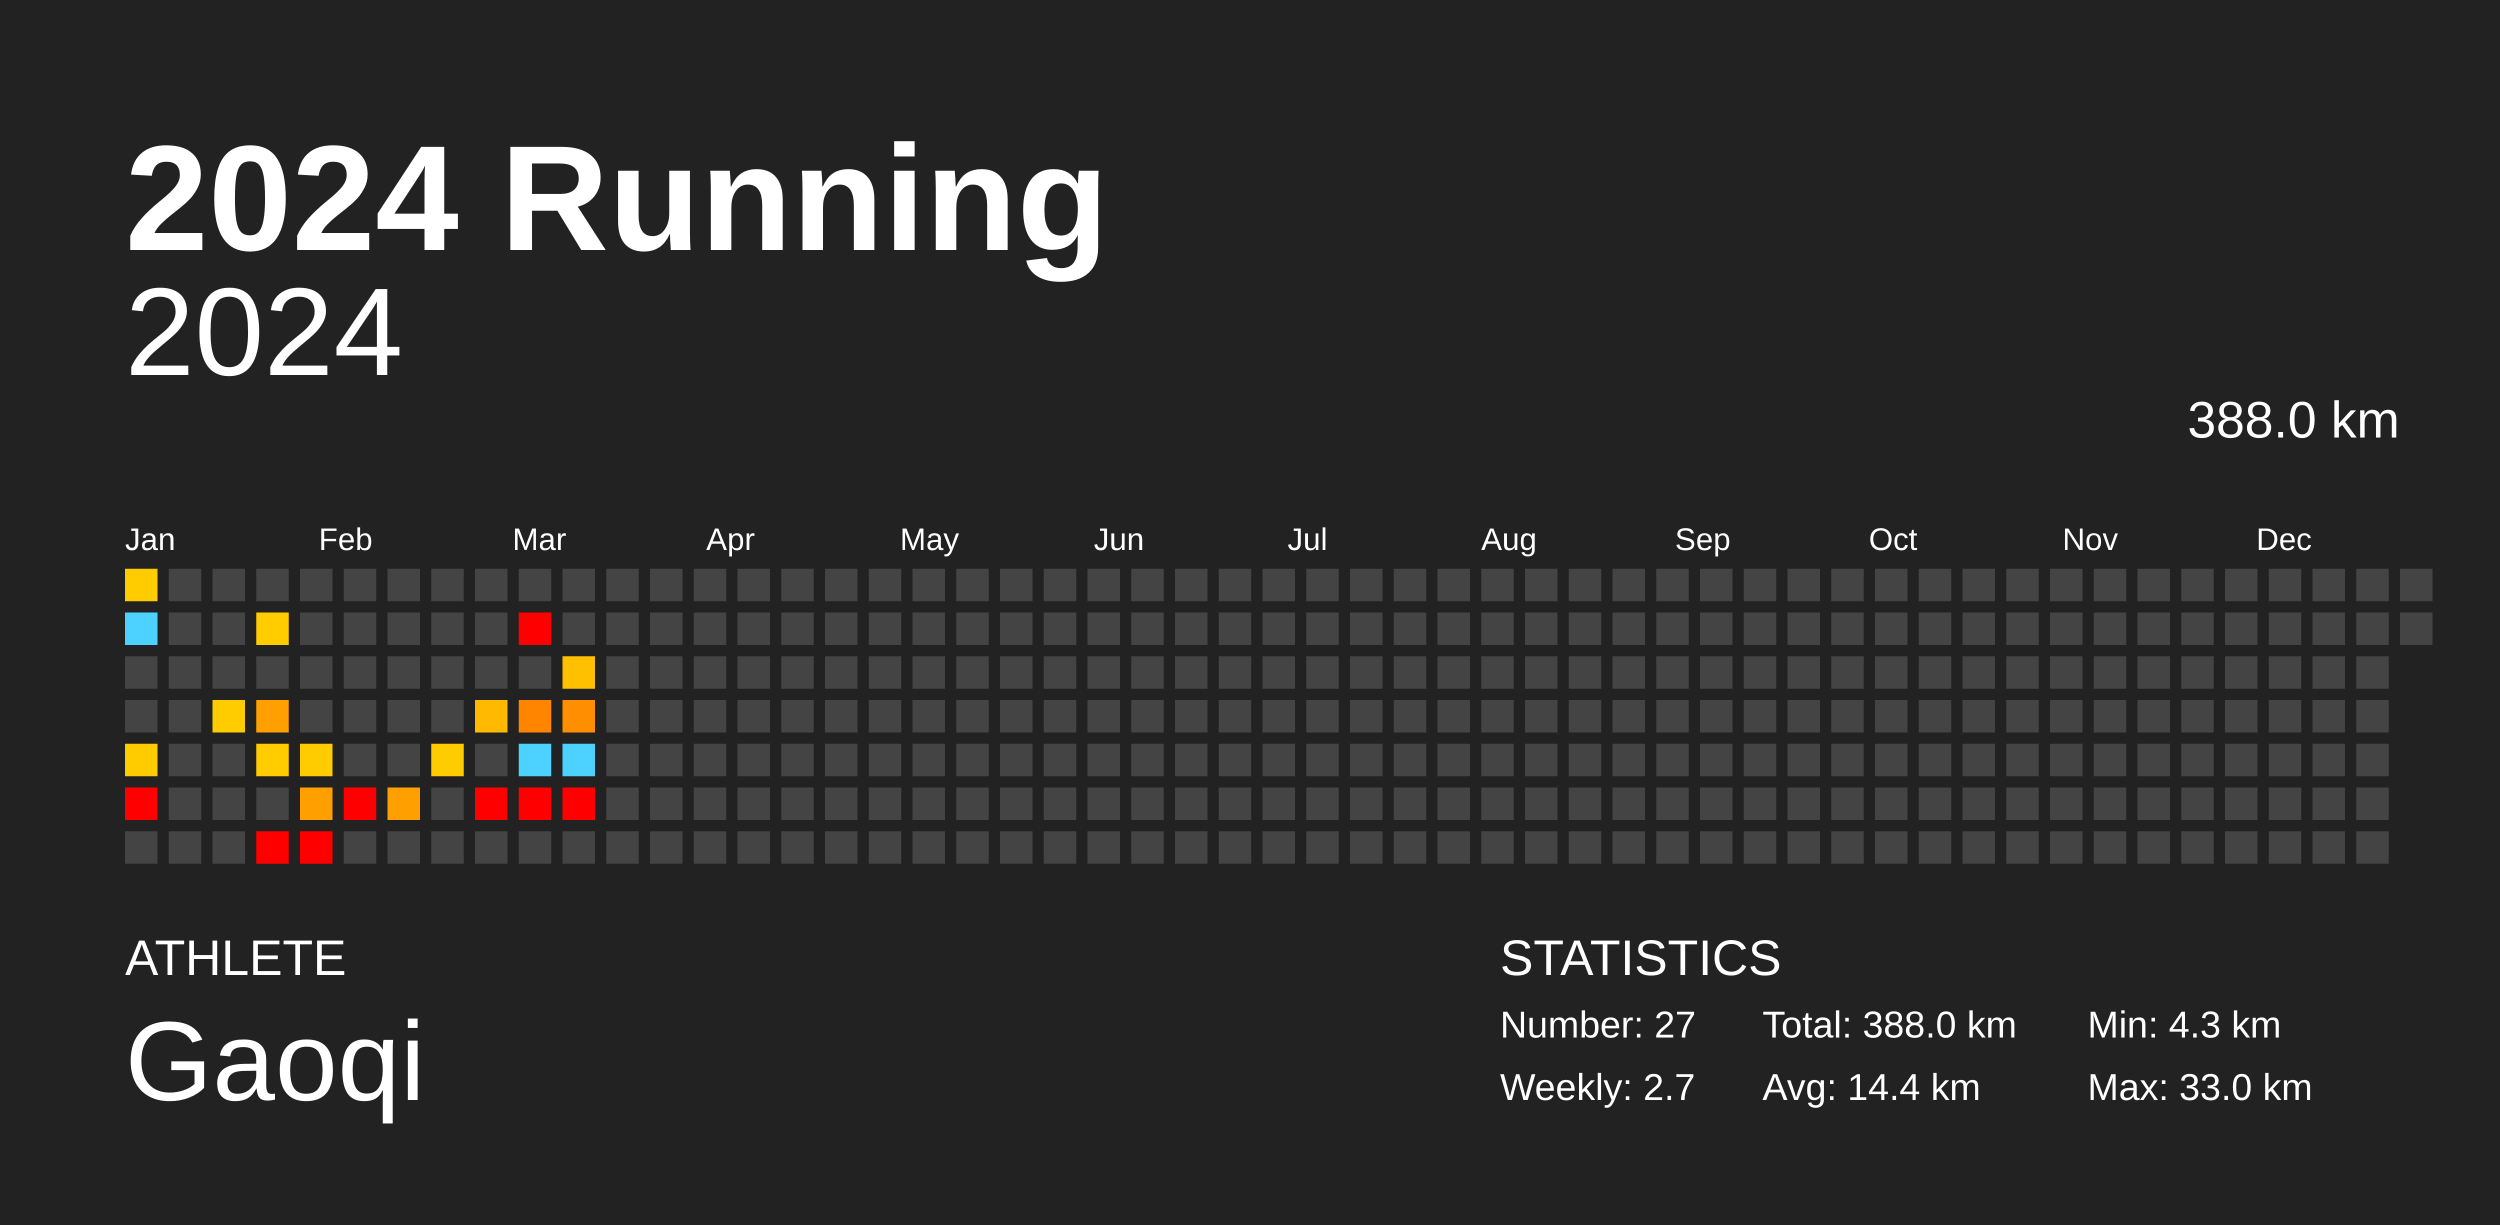
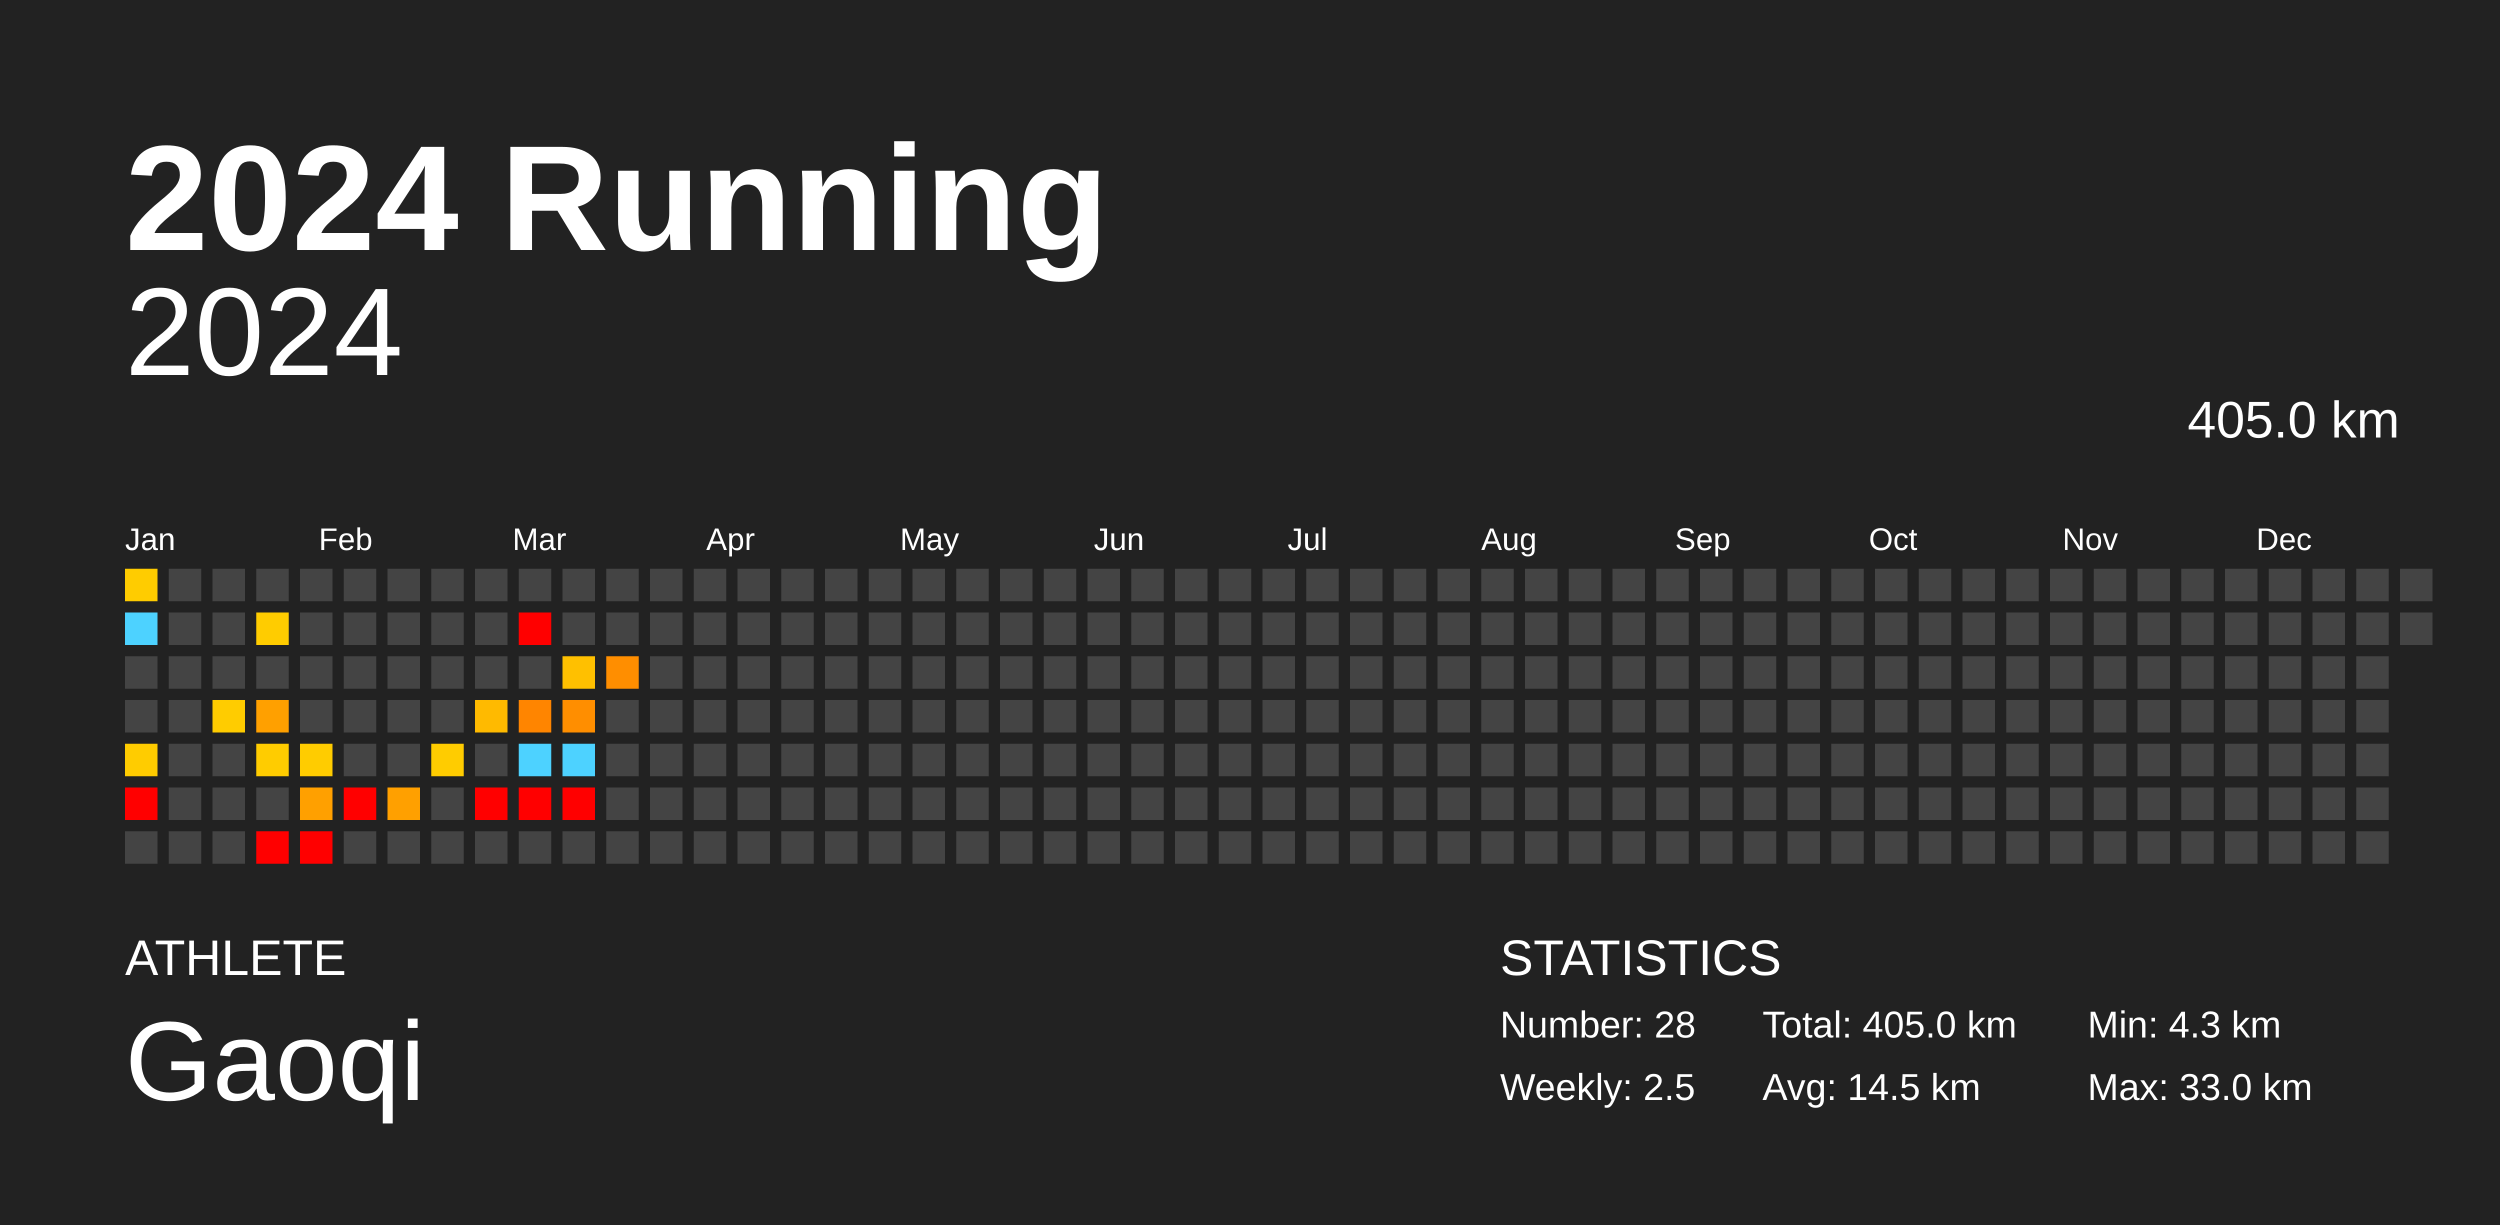
<svg xmlns="http://www.w3.org/2000/svg" baseProfile="full" height="98mm" version="1.1" viewBox="0,0,200,98" width="200mm">
  <defs />
  <rect fill="#222222" height="98" width="200" x="0" y="0" />
  <text fill="#FFFFFF" style="font-size:12px; font-family:Arial; font-weight:bold;" x="10" y="20">2024 Running</text>
  <text fill="#FFFFFF" style="font-size:4px; font-family:Arial" x="10" y="78">ATHLETE</text>
  <text fill="#FFFFFF" style="font-size:9px; font-family:Arial" x="10" y="88">Gaoqi</text>
  <text fill="#FFFFFF" style="font-size:4px; font-family:Arial" x="120" y="78">STATISTICS</text>
-   <text fill="#FFFFFF" style="font-size:3px; font-family:Arial" x="120" y="83">Number: 27</text>
-   <text fill="#FFFFFF" style="font-size:3px; font-family:Arial" x="120" y="88">Weekly: 2.7</text>
-   <text fill="#FFFFFF" style="font-size:3px; font-family:Arial" x="141" y="83">Total: 388.0 km</text>
-   <text fill="#FFFFFF" style="font-size:3px; font-family:Arial" x="141" y="88">Avg: 14.4 km</text>
+   <text fill="#FFFFFF" style="font-size:3px; font-family:Arial" x="120" y="83">Number: 28</text>
+   <text fill="#FFFFFF" style="font-size:3px; font-family:Arial" x="120" y="88">Weekly: 2.5</text>
+   <text fill="#FFFFFF" style="font-size:3px; font-family:Arial" x="141" y="83">Total: 405.0 km</text>
+   <text fill="#FFFFFF" style="font-size:3px; font-family:Arial" x="141" y="88">Avg: 14.5 km</text>
  <text fill="#FFFFFF" style="font-size:3px; font-family:Arial" x="167" y="83">Min: 4.3 km</text>
  <text fill="#FFFFFF" style="font-size:3px; font-family:Arial" x="167" y="88">Max: 33.0 km</text>
  <text alignment-baseline="hanging" fill="#FFFFFF" style="font-size:10.0px; font-family:Arial;" x="10" y="30">2024</text>
-   <text alignment-baseline="hanging" fill="#FFFFFF" style="font-size:4.125px; font-family:Arial;" x="175" y="35">388.0 km</text>
+   <text alignment-baseline="hanging" fill="#FFFFFF" style="font-size:4.125px; font-family:Arial;" x="175" y="35">405.0 km</text>
  <text fill="#FFFFFF" style="font-size:2.5px; font-family:Arial" x="10.0" y="44">Jan</text>
  <text fill="#FFFFFF" style="font-size:2.5px; font-family:Arial" x="25.5" y="44">Feb</text>
  <text fill="#FFFFFF" style="font-size:2.5px; font-family:Arial" x="41.0" y="44">Mar</text>
  <text fill="#FFFFFF" style="font-size:2.5px; font-family:Arial" x="56.5" y="44">Apr</text>
  <text fill="#FFFFFF" style="font-size:2.5px; font-family:Arial" x="72.0" y="44">May</text>
  <text fill="#FFFFFF" style="font-size:2.5px; font-family:Arial" x="87.5" y="44">Jun</text>
  <text fill="#FFFFFF" style="font-size:2.5px; font-family:Arial" x="103.0" y="44">Jul</text>
  <text fill="#FFFFFF" style="font-size:2.5px; font-family:Arial" x="118.5" y="44">Aug</text>
  <text fill="#FFFFFF" style="font-size:2.5px; font-family:Arial" x="134.0" y="44">Sep</text>
  <text fill="#FFFFFF" style="font-size:2.5px; font-family:Arial" x="149.5" y="44">Oct</text>
  <text fill="#FFFFFF" style="font-size:2.5px; font-family:Arial" x="165.0" y="44">Nov</text>
  <text fill="#FFFFFF" style="font-size:2.5px; font-family:Arial" x="180.5" y="44">Dec</text>
  <rect fill="#ffcc00" height="2.6" width="2.6" x="10.0" y="45.5" />
  <rect fill="#4dd2ff" height="2.6" width="2.6" x="10.0" y="49.0" />
  <rect fill="#444444" height="2.6" width="2.6" x="10.0" y="52.5" />
  <rect fill="#444444" height="2.6" width="2.6" x="10.0" y="56.0" />
  <rect fill="#ffcc00" height="2.6" width="2.6" x="10.0" y="59.5" />
  <rect fill="red" height="2.6" width="2.6" x="10.0" y="63.0" />
  <rect fill="#444444" height="2.6" width="2.6" x="10.0" y="66.5" />
  <rect fill="#444444" height="2.6" width="2.6" x="13.5" y="45.5" />
  <rect fill="#444444" height="2.6" width="2.6" x="13.5" y="49.0" />
  <rect fill="#444444" height="2.6" width="2.6" x="13.5" y="52.5" />
  <rect fill="#444444" height="2.6" width="2.6" x="13.5" y="56.0" />
  <rect fill="#444444" height="2.6" width="2.6" x="13.5" y="59.5" />
  <rect fill="#444444" height="2.6" width="2.6" x="13.5" y="63.0" />
  <rect fill="#444444" height="2.6" width="2.6" x="13.5" y="66.5" />
  <rect fill="#444444" height="2.6" width="2.6" x="17.0" y="45.5" />
  <rect fill="#444444" height="2.6" width="2.6" x="17.0" y="49.0" />
  <rect fill="#444444" height="2.6" width="2.6" x="17.0" y="52.5" />
  <rect fill="#ffcc00" height="2.6" width="2.6" x="17.0" y="56.0" />
  <rect fill="#444444" height="2.6" width="2.6" x="17.0" y="59.5" />
  <rect fill="#444444" height="2.6" width="2.6" x="17.0" y="63.0" />
  <rect fill="#444444" height="2.6" width="2.6" x="17.0" y="66.5" />
  <rect fill="#444444" height="2.6" width="2.6" x="20.5" y="45.5" />
  <rect fill="#ffcc00" height="2.6" width="2.6" x="20.5" y="49.0" />
  <rect fill="#444444" height="2.6" width="2.6" x="20.5" y="52.5" />
  <rect fill="#ffa000" height="2.6" width="2.6" x="20.5" y="56.0" />
  <rect fill="#ffcc00" height="2.6" width="2.6" x="20.5" y="59.5" />
  <rect fill="#444444" height="2.6" width="2.6" x="20.5" y="63.0" />
  <rect fill="red" height="2.6" width="2.6" x="20.5" y="66.5" />
  <rect fill="#444444" height="2.6" width="2.6" x="24.0" y="45.5" />
  <rect fill="#444444" height="2.6" width="2.6" x="24.0" y="49.0" />
  <rect fill="#444444" height="2.6" width="2.6" x="24.0" y="52.5" />
  <rect fill="#444444" height="2.6" width="2.6" x="24.0" y="56.0" />
  <rect fill="#ffcc00" height="2.6" width="2.6" x="24.0" y="59.5" />
  <rect fill="#ffa000" height="2.6" width="2.6" x="24.0" y="63.0" />
  <rect fill="red" height="2.6" width="2.6" x="24.0" y="66.5" />
  <rect fill="#444444" height="2.6" width="2.6" x="27.5" y="45.5" />
  <rect fill="#444444" height="2.6" width="2.6" x="27.5" y="49.0" />
  <rect fill="#444444" height="2.6" width="2.6" x="27.5" y="52.5" />
  <rect fill="#444444" height="2.6" width="2.6" x="27.5" y="56.0" />
  <rect fill="#444444" height="2.6" width="2.6" x="27.5" y="59.5" />
  <rect fill="red" height="2.6" width="2.6" x="27.5" y="63.0" />
  <rect fill="#444444" height="2.6" width="2.6" x="27.5" y="66.5" />
  <rect fill="#444444" height="2.6" width="2.6" x="31.0" y="45.5" />
  <rect fill="#444444" height="2.6" width="2.6" x="31.0" y="49.0" />
  <rect fill="#444444" height="2.6" width="2.6" x="31.0" y="52.5" />
  <rect fill="#444444" height="2.6" width="2.6" x="31.0" y="56.0" />
  <rect fill="#444444" height="2.6" width="2.6" x="31.0" y="59.5" />
  <rect fill="#ffa000" height="2.6" width="2.6" x="31.0" y="63.0" />
  <rect fill="#444444" height="2.6" width="2.6" x="31.0" y="66.5" />
  <rect fill="#444444" height="2.6" width="2.6" x="34.5" y="45.5" />
  <rect fill="#444444" height="2.6" width="2.6" x="34.5" y="49.0" />
  <rect fill="#444444" height="2.6" width="2.6" x="34.5" y="52.5" />
  <rect fill="#444444" height="2.6" width="2.6" x="34.5" y="56.0" />
  <rect fill="#ffcc00" height="2.6" width="2.6" x="34.5" y="59.5" />
  <rect fill="#444444" height="2.6" width="2.6" x="34.5" y="63.0" />
  <rect fill="#444444" height="2.6" width="2.6" x="34.5" y="66.5" />
  <rect fill="#444444" height="2.6" width="2.6" x="38.0" y="45.5" />
  <rect fill="#444444" height="2.6" width="2.6" x="38.0" y="49.0" />
  <rect fill="#444444" height="2.6" width="2.6" x="38.0" y="52.5" />
  <rect fill="#ffba00" height="2.6" width="2.6" x="38.0" y="56.0" />
  <rect fill="#444444" height="2.6" width="2.6" x="38.0" y="59.5" />
  <rect fill="red" height="2.6" width="2.6" x="38.0" y="63.0" />
  <rect fill="#444444" height="2.6" width="2.6" x="38.0" y="66.5" />
  <rect fill="#444444" height="2.6" width="2.6" x="41.5" y="45.5" />
  <rect fill="red" height="2.6" width="2.6" x="41.5" y="49.0" />
  <rect fill="#444444" height="2.6" width="2.6" x="41.5" y="52.5" />
  <rect fill="#ff8500" height="2.6" width="2.6" x="41.5" y="56.0" />
  <rect fill="#4dd2ff" height="2.6" width="2.6" x="41.5" y="59.5" />
  <rect fill="red" height="2.6" width="2.6" x="41.5" y="63.0" />
  <rect fill="#444444" height="2.6" width="2.6" x="41.5" y="66.5" />
  <rect fill="#444444" height="2.6" width="2.6" x="45.0" y="45.5" />
  <rect fill="#444444" height="2.6" width="2.6" x="45.0" y="49.0" />
  <rect fill="#ffc000" height="2.6" width="2.6" x="45.0" y="52.5" />
  <rect fill="#ff8e00" height="2.6" width="2.6" x="45.0" y="56.0" />
  <rect fill="#4dd2ff" height="2.6" width="2.6" x="45.0" y="59.5" />
  <rect fill="red" height="2.6" width="2.6" x="45.0" y="63.0" />
  <rect fill="#444444" height="2.6" width="2.6" x="45.0" y="66.5" />
  <rect fill="#444444" height="2.6" width="2.6" x="48.5" y="45.5" />
  <rect fill="#444444" height="2.6" width="2.6" x="48.5" y="49.0" />
-   <rect fill="#444444" height="2.6" width="2.6" x="48.5" y="52.5" />
+   <rect fill="#ff8e00" height="2.6" width="2.6" x="48.5" y="52.5" />
  <rect fill="#444444" height="2.6" width="2.6" x="48.5" y="56.0" />
  <rect fill="#444444" height="2.6" width="2.6" x="48.5" y="59.5" />
  <rect fill="#444444" height="2.6" width="2.6" x="48.5" y="63.0" />
  <rect fill="#444444" height="2.6" width="2.6" x="48.5" y="66.5" />
  <rect fill="#444444" height="2.6" width="2.6" x="52.0" y="45.5" />
  <rect fill="#444444" height="2.6" width="2.6" x="52.0" y="49.0" />
  <rect fill="#444444" height="2.6" width="2.6" x="52.0" y="52.5" />
  <rect fill="#444444" height="2.6" width="2.6" x="52.0" y="56.0" />
  <rect fill="#444444" height="2.6" width="2.6" x="52.0" y="59.5" />
  <rect fill="#444444" height="2.6" width="2.6" x="52.0" y="63.0" />
  <rect fill="#444444" height="2.6" width="2.6" x="52.0" y="66.5" />
  <rect fill="#444444" height="2.6" width="2.6" x="55.5" y="45.5" />
  <rect fill="#444444" height="2.6" width="2.6" x="55.5" y="49.0" />
  <rect fill="#444444" height="2.6" width="2.6" x="55.5" y="52.5" />
  <rect fill="#444444" height="2.6" width="2.6" x="55.5" y="56.0" />
  <rect fill="#444444" height="2.6" width="2.6" x="55.5" y="59.5" />
  <rect fill="#444444" height="2.6" width="2.6" x="55.5" y="63.0" />
  <rect fill="#444444" height="2.6" width="2.6" x="55.5" y="66.5" />
  <rect fill="#444444" height="2.6" width="2.6" x="59.0" y="45.5" />
  <rect fill="#444444" height="2.6" width="2.6" x="59.0" y="49.0" />
  <rect fill="#444444" height="2.6" width="2.6" x="59.0" y="52.5" />
  <rect fill="#444444" height="2.6" width="2.6" x="59.0" y="56.0" />
  <rect fill="#444444" height="2.6" width="2.6" x="59.0" y="59.5" />
  <rect fill="#444444" height="2.6" width="2.6" x="59.0" y="63.0" />
  <rect fill="#444444" height="2.6" width="2.6" x="59.0" y="66.5" />
  <rect fill="#444444" height="2.6" width="2.6" x="62.5" y="45.5" />
  <rect fill="#444444" height="2.6" width="2.6" x="62.5" y="49.0" />
  <rect fill="#444444" height="2.6" width="2.6" x="62.5" y="52.5" />
  <rect fill="#444444" height="2.6" width="2.6" x="62.5" y="56.0" />
  <rect fill="#444444" height="2.6" width="2.6" x="62.5" y="59.5" />
  <rect fill="#444444" height="2.6" width="2.6" x="62.5" y="63.0" />
  <rect fill="#444444" height="2.6" width="2.6" x="62.5" y="66.5" />
  <rect fill="#444444" height="2.6" width="2.6" x="66.0" y="45.5" />
  <rect fill="#444444" height="2.6" width="2.6" x="66.0" y="49.0" />
  <rect fill="#444444" height="2.6" width="2.6" x="66.0" y="52.5" />
  <rect fill="#444444" height="2.6" width="2.6" x="66.0" y="56.0" />
  <rect fill="#444444" height="2.6" width="2.6" x="66.0" y="59.5" />
  <rect fill="#444444" height="2.6" width="2.6" x="66.0" y="63.0" />
  <rect fill="#444444" height="2.6" width="2.6" x="66.0" y="66.5" />
  <rect fill="#444444" height="2.6" width="2.6" x="69.5" y="45.5" />
  <rect fill="#444444" height="2.6" width="2.6" x="69.5" y="49.0" />
  <rect fill="#444444" height="2.6" width="2.6" x="69.5" y="52.5" />
  <rect fill="#444444" height="2.6" width="2.6" x="69.5" y="56.0" />
  <rect fill="#444444" height="2.6" width="2.6" x="69.5" y="59.5" />
  <rect fill="#444444" height="2.6" width="2.6" x="69.5" y="63.0" />
  <rect fill="#444444" height="2.6" width="2.6" x="69.5" y="66.5" />
  <rect fill="#444444" height="2.6" width="2.6" x="73.0" y="45.5" />
  <rect fill="#444444" height="2.6" width="2.6" x="73.0" y="49.0" />
  <rect fill="#444444" height="2.6" width="2.6" x="73.0" y="52.5" />
  <rect fill="#444444" height="2.6" width="2.6" x="73.0" y="56.0" />
  <rect fill="#444444" height="2.6" width="2.6" x="73.0" y="59.5" />
  <rect fill="#444444" height="2.6" width="2.6" x="73.0" y="63.0" />
  <rect fill="#444444" height="2.6" width="2.6" x="73.0" y="66.5" />
  <rect fill="#444444" height="2.6" width="2.6" x="76.5" y="45.5" />
  <rect fill="#444444" height="2.6" width="2.6" x="76.5" y="49.0" />
  <rect fill="#444444" height="2.6" width="2.6" x="76.5" y="52.5" />
  <rect fill="#444444" height="2.6" width="2.6" x="76.5" y="56.0" />
  <rect fill="#444444" height="2.6" width="2.6" x="76.5" y="59.5" />
  <rect fill="#444444" height="2.6" width="2.6" x="76.5" y="63.0" />
  <rect fill="#444444" height="2.6" width="2.6" x="76.5" y="66.5" />
  <rect fill="#444444" height="2.6" width="2.6" x="80.0" y="45.5" />
  <rect fill="#444444" height="2.6" width="2.6" x="80.0" y="49.0" />
  <rect fill="#444444" height="2.6" width="2.6" x="80.0" y="52.5" />
  <rect fill="#444444" height="2.6" width="2.6" x="80.0" y="56.0" />
  <rect fill="#444444" height="2.6" width="2.6" x="80.0" y="59.5" />
  <rect fill="#444444" height="2.6" width="2.6" x="80.0" y="63.0" />
  <rect fill="#444444" height="2.6" width="2.6" x="80.0" y="66.5" />
  <rect fill="#444444" height="2.6" width="2.6" x="83.5" y="45.5" />
  <rect fill="#444444" height="2.6" width="2.6" x="83.5" y="49.0" />
  <rect fill="#444444" height="2.6" width="2.6" x="83.5" y="52.5" />
  <rect fill="#444444" height="2.6" width="2.6" x="83.5" y="56.0" />
  <rect fill="#444444" height="2.6" width="2.6" x="83.5" y="59.5" />
  <rect fill="#444444" height="2.6" width="2.6" x="83.5" y="63.0" />
  <rect fill="#444444" height="2.6" width="2.6" x="83.5" y="66.5" />
  <rect fill="#444444" height="2.6" width="2.6" x="87.0" y="45.5" />
  <rect fill="#444444" height="2.6" width="2.6" x="87.0" y="49.0" />
  <rect fill="#444444" height="2.6" width="2.6" x="87.0" y="52.5" />
  <rect fill="#444444" height="2.6" width="2.6" x="87.0" y="56.0" />
  <rect fill="#444444" height="2.6" width="2.6" x="87.0" y="59.5" />
  <rect fill="#444444" height="2.6" width="2.6" x="87.0" y="63.0" />
  <rect fill="#444444" height="2.6" width="2.6" x="87.0" y="66.5" />
  <rect fill="#444444" height="2.6" width="2.6" x="90.5" y="45.5" />
  <rect fill="#444444" height="2.6" width="2.6" x="90.5" y="49.0" />
  <rect fill="#444444" height="2.6" width="2.6" x="90.5" y="52.5" />
  <rect fill="#444444" height="2.6" width="2.6" x="90.5" y="56.0" />
  <rect fill="#444444" height="2.6" width="2.6" x="90.5" y="59.5" />
  <rect fill="#444444" height="2.6" width="2.6" x="90.5" y="63.0" />
  <rect fill="#444444" height="2.6" width="2.6" x="90.5" y="66.5" />
  <rect fill="#444444" height="2.6" width="2.6" x="94.0" y="45.5" />
  <rect fill="#444444" height="2.6" width="2.6" x="94.0" y="49.0" />
  <rect fill="#444444" height="2.6" width="2.6" x="94.0" y="52.5" />
  <rect fill="#444444" height="2.6" width="2.6" x="94.0" y="56.0" />
  <rect fill="#444444" height="2.6" width="2.6" x="94.0" y="59.5" />
  <rect fill="#444444" height="2.6" width="2.6" x="94.0" y="63.0" />
  <rect fill="#444444" height="2.6" width="2.6" x="94.0" y="66.5" />
  <rect fill="#444444" height="2.6" width="2.6" x="97.5" y="45.5" />
  <rect fill="#444444" height="2.6" width="2.6" x="97.5" y="49.0" />
  <rect fill="#444444" height="2.6" width="2.6" x="97.5" y="52.5" />
  <rect fill="#444444" height="2.6" width="2.6" x="97.5" y="56.0" />
  <rect fill="#444444" height="2.6" width="2.6" x="97.5" y="59.5" />
  <rect fill="#444444" height="2.6" width="2.6" x="97.5" y="63.0" />
  <rect fill="#444444" height="2.6" width="2.6" x="97.5" y="66.5" />
  <rect fill="#444444" height="2.6" width="2.6" x="101.0" y="45.5" />
  <rect fill="#444444" height="2.6" width="2.6" x="101.0" y="49.0" />
  <rect fill="#444444" height="2.6" width="2.6" x="101.0" y="52.5" />
  <rect fill="#444444" height="2.6" width="2.6" x="101.0" y="56.0" />
  <rect fill="#444444" height="2.6" width="2.6" x="101.0" y="59.5" />
  <rect fill="#444444" height="2.6" width="2.6" x="101.0" y="63.0" />
  <rect fill="#444444" height="2.6" width="2.6" x="101.0" y="66.5" />
  <rect fill="#444444" height="2.6" width="2.6" x="104.5" y="45.5" />
  <rect fill="#444444" height="2.6" width="2.6" x="104.5" y="49.0" />
  <rect fill="#444444" height="2.6" width="2.6" x="104.5" y="52.5" />
  <rect fill="#444444" height="2.6" width="2.6" x="104.5" y="56.0" />
  <rect fill="#444444" height="2.6" width="2.6" x="104.5" y="59.5" />
  <rect fill="#444444" height="2.6" width="2.6" x="104.5" y="63.0" />
  <rect fill="#444444" height="2.6" width="2.6" x="104.5" y="66.5" />
  <rect fill="#444444" height="2.6" width="2.6" x="108.0" y="45.5" />
  <rect fill="#444444" height="2.6" width="2.6" x="108.0" y="49.0" />
  <rect fill="#444444" height="2.6" width="2.6" x="108.0" y="52.5" />
  <rect fill="#444444" height="2.6" width="2.6" x="108.0" y="56.0" />
  <rect fill="#444444" height="2.6" width="2.6" x="108.0" y="59.5" />
  <rect fill="#444444" height="2.6" width="2.6" x="108.0" y="63.0" />
  <rect fill="#444444" height="2.6" width="2.6" x="108.0" y="66.5" />
  <rect fill="#444444" height="2.6" width="2.6" x="111.5" y="45.5" />
  <rect fill="#444444" height="2.6" width="2.6" x="111.5" y="49.0" />
  <rect fill="#444444" height="2.6" width="2.6" x="111.5" y="52.5" />
  <rect fill="#444444" height="2.6" width="2.6" x="111.5" y="56.0" />
  <rect fill="#444444" height="2.6" width="2.6" x="111.5" y="59.5" />
  <rect fill="#444444" height="2.6" width="2.6" x="111.5" y="63.0" />
  <rect fill="#444444" height="2.6" width="2.6" x="111.5" y="66.5" />
  <rect fill="#444444" height="2.6" width="2.6" x="115.0" y="45.5" />
  <rect fill="#444444" height="2.6" width="2.6" x="115.0" y="49.0" />
  <rect fill="#444444" height="2.6" width="2.6" x="115.0" y="52.5" />
  <rect fill="#444444" height="2.6" width="2.6" x="115.0" y="56.0" />
  <rect fill="#444444" height="2.6" width="2.6" x="115.0" y="59.5" />
  <rect fill="#444444" height="2.6" width="2.6" x="115.0" y="63.0" />
  <rect fill="#444444" height="2.6" width="2.6" x="115.0" y="66.5" />
  <rect fill="#444444" height="2.6" width="2.6" x="118.5" y="45.5" />
  <rect fill="#444444" height="2.6" width="2.6" x="118.5" y="49.0" />
  <rect fill="#444444" height="2.6" width="2.6" x="118.5" y="52.5" />
  <rect fill="#444444" height="2.6" width="2.6" x="118.5" y="56.0" />
  <rect fill="#444444" height="2.6" width="2.6" x="118.5" y="59.5" />
  <rect fill="#444444" height="2.6" width="2.6" x="118.5" y="63.0" />
  <rect fill="#444444" height="2.6" width="2.6" x="118.5" y="66.5" />
  <rect fill="#444444" height="2.6" width="2.6" x="122.0" y="45.5" />
  <rect fill="#444444" height="2.6" width="2.6" x="122.0" y="49.0" />
  <rect fill="#444444" height="2.6" width="2.6" x="122.0" y="52.5" />
  <rect fill="#444444" height="2.6" width="2.6" x="122.0" y="56.0" />
  <rect fill="#444444" height="2.6" width="2.6" x="122.0" y="59.5" />
  <rect fill="#444444" height="2.6" width="2.6" x="122.0" y="63.0" />
  <rect fill="#444444" height="2.6" width="2.6" x="122.0" y="66.5" />
  <rect fill="#444444" height="2.6" width="2.6" x="125.5" y="45.5" />
  <rect fill="#444444" height="2.6" width="2.6" x="125.5" y="49.0" />
  <rect fill="#444444" height="2.6" width="2.6" x="125.5" y="52.5" />
  <rect fill="#444444" height="2.6" width="2.6" x="125.5" y="56.0" />
  <rect fill="#444444" height="2.6" width="2.6" x="125.5" y="59.5" />
  <rect fill="#444444" height="2.6" width="2.6" x="125.5" y="63.0" />
  <rect fill="#444444" height="2.6" width="2.6" x="125.5" y="66.5" />
  <rect fill="#444444" height="2.6" width="2.6" x="129.0" y="45.5" />
  <rect fill="#444444" height="2.6" width="2.6" x="129.0" y="49.0" />
  <rect fill="#444444" height="2.6" width="2.6" x="129.0" y="52.5" />
  <rect fill="#444444" height="2.6" width="2.6" x="129.0" y="56.0" />
  <rect fill="#444444" height="2.6" width="2.6" x="129.0" y="59.5" />
  <rect fill="#444444" height="2.6" width="2.6" x="129.0" y="63.0" />
  <rect fill="#444444" height="2.6" width="2.6" x="129.0" y="66.5" />
  <rect fill="#444444" height="2.6" width="2.6" x="132.5" y="45.5" />
  <rect fill="#444444" height="2.6" width="2.6" x="132.5" y="49.0" />
  <rect fill="#444444" height="2.6" width="2.6" x="132.5" y="52.5" />
  <rect fill="#444444" height="2.6" width="2.6" x="132.5" y="56.0" />
  <rect fill="#444444" height="2.6" width="2.6" x="132.5" y="59.5" />
  <rect fill="#444444" height="2.6" width="2.6" x="132.5" y="63.0" />
  <rect fill="#444444" height="2.6" width="2.6" x="132.5" y="66.5" />
  <rect fill="#444444" height="2.6" width="2.6" x="136.0" y="45.5" />
  <rect fill="#444444" height="2.6" width="2.6" x="136.0" y="49.0" />
  <rect fill="#444444" height="2.6" width="2.6" x="136.0" y="52.5" />
  <rect fill="#444444" height="2.6" width="2.6" x="136.0" y="56.0" />
  <rect fill="#444444" height="2.6" width="2.6" x="136.0" y="59.5" />
  <rect fill="#444444" height="2.6" width="2.6" x="136.0" y="63.0" />
  <rect fill="#444444" height="2.6" width="2.6" x="136.0" y="66.5" />
  <rect fill="#444444" height="2.6" width="2.6" x="139.5" y="45.5" />
  <rect fill="#444444" height="2.6" width="2.6" x="139.5" y="49.0" />
  <rect fill="#444444" height="2.6" width="2.6" x="139.5" y="52.5" />
  <rect fill="#444444" height="2.6" width="2.6" x="139.5" y="56.0" />
  <rect fill="#444444" height="2.6" width="2.6" x="139.5" y="59.5" />
  <rect fill="#444444" height="2.6" width="2.6" x="139.5" y="63.0" />
  <rect fill="#444444" height="2.6" width="2.6" x="139.5" y="66.5" />
  <rect fill="#444444" height="2.6" width="2.6" x="143.0" y="45.5" />
  <rect fill="#444444" height="2.6" width="2.6" x="143.0" y="49.0" />
  <rect fill="#444444" height="2.6" width="2.6" x="143.0" y="52.5" />
  <rect fill="#444444" height="2.6" width="2.6" x="143.0" y="56.0" />
  <rect fill="#444444" height="2.6" width="2.6" x="143.0" y="59.5" />
  <rect fill="#444444" height="2.6" width="2.6" x="143.0" y="63.0" />
  <rect fill="#444444" height="2.6" width="2.6" x="143.0" y="66.5" />
  <rect fill="#444444" height="2.6" width="2.6" x="146.5" y="45.5" />
  <rect fill="#444444" height="2.6" width="2.6" x="146.5" y="49.0" />
  <rect fill="#444444" height="2.6" width="2.6" x="146.5" y="52.5" />
  <rect fill="#444444" height="2.6" width="2.6" x="146.5" y="56.0" />
  <rect fill="#444444" height="2.6" width="2.6" x="146.5" y="59.5" />
  <rect fill="#444444" height="2.6" width="2.6" x="146.5" y="63.0" />
  <rect fill="#444444" height="2.6" width="2.6" x="146.5" y="66.5" />
  <rect fill="#444444" height="2.6" width="2.6" x="150.0" y="45.5" />
  <rect fill="#444444" height="2.6" width="2.6" x="150.0" y="49.0" />
  <rect fill="#444444" height="2.6" width="2.6" x="150.0" y="52.5" />
  <rect fill="#444444" height="2.6" width="2.6" x="150.0" y="56.0" />
  <rect fill="#444444" height="2.6" width="2.6" x="150.0" y="59.5" />
  <rect fill="#444444" height="2.6" width="2.6" x="150.0" y="63.0" />
  <rect fill="#444444" height="2.6" width="2.6" x="150.0" y="66.5" />
  <rect fill="#444444" height="2.6" width="2.6" x="153.5" y="45.5" />
  <rect fill="#444444" height="2.6" width="2.6" x="153.5" y="49.0" />
  <rect fill="#444444" height="2.6" width="2.6" x="153.5" y="52.5" />
  <rect fill="#444444" height="2.6" width="2.6" x="153.5" y="56.0" />
  <rect fill="#444444" height="2.6" width="2.6" x="153.5" y="59.5" />
  <rect fill="#444444" height="2.6" width="2.6" x="153.5" y="63.0" />
  <rect fill="#444444" height="2.6" width="2.6" x="153.5" y="66.5" />
  <rect fill="#444444" height="2.6" width="2.6" x="157.0" y="45.5" />
  <rect fill="#444444" height="2.6" width="2.6" x="157.0" y="49.0" />
  <rect fill="#444444" height="2.6" width="2.6" x="157.0" y="52.5" />
  <rect fill="#444444" height="2.6" width="2.6" x="157.0" y="56.0" />
  <rect fill="#444444" height="2.6" width="2.6" x="157.0" y="59.5" />
  <rect fill="#444444" height="2.6" width="2.6" x="157.0" y="63.0" />
  <rect fill="#444444" height="2.6" width="2.6" x="157.0" y="66.5" />
  <rect fill="#444444" height="2.6" width="2.6" x="160.5" y="45.5" />
  <rect fill="#444444" height="2.6" width="2.6" x="160.5" y="49.0" />
  <rect fill="#444444" height="2.6" width="2.6" x="160.5" y="52.5" />
  <rect fill="#444444" height="2.6" width="2.6" x="160.5" y="56.0" />
  <rect fill="#444444" height="2.6" width="2.6" x="160.5" y="59.5" />
  <rect fill="#444444" height="2.6" width="2.6" x="160.5" y="63.0" />
  <rect fill="#444444" height="2.6" width="2.6" x="160.5" y="66.5" />
  <rect fill="#444444" height="2.6" width="2.6" x="164.0" y="45.5" />
  <rect fill="#444444" height="2.6" width="2.6" x="164.0" y="49.0" />
  <rect fill="#444444" height="2.6" width="2.6" x="164.0" y="52.5" />
  <rect fill="#444444" height="2.6" width="2.6" x="164.0" y="56.0" />
  <rect fill="#444444" height="2.6" width="2.6" x="164.0" y="59.5" />
  <rect fill="#444444" height="2.6" width="2.6" x="164.0" y="63.0" />
  <rect fill="#444444" height="2.6" width="2.6" x="164.0" y="66.5" />
  <rect fill="#444444" height="2.6" width="2.6" x="167.5" y="45.5" />
  <rect fill="#444444" height="2.6" width="2.6" x="167.5" y="49.0" />
  <rect fill="#444444" height="2.6" width="2.6" x="167.5" y="52.5" />
  <rect fill="#444444" height="2.6" width="2.6" x="167.5" y="56.0" />
  <rect fill="#444444" height="2.6" width="2.6" x="167.5" y="59.5" />
  <rect fill="#444444" height="2.6" width="2.6" x="167.5" y="63.0" />
  <rect fill="#444444" height="2.6" width="2.6" x="167.5" y="66.5" />
  <rect fill="#444444" height="2.6" width="2.6" x="171.0" y="45.5" />
  <rect fill="#444444" height="2.6" width="2.6" x="171.0" y="49.0" />
  <rect fill="#444444" height="2.6" width="2.6" x="171.0" y="52.5" />
  <rect fill="#444444" height="2.6" width="2.6" x="171.0" y="56.0" />
  <rect fill="#444444" height="2.6" width="2.6" x="171.0" y="59.5" />
  <rect fill="#444444" height="2.6" width="2.6" x="171.0" y="63.0" />
  <rect fill="#444444" height="2.6" width="2.6" x="171.0" y="66.5" />
  <rect fill="#444444" height="2.6" width="2.6" x="174.5" y="45.5" />
  <rect fill="#444444" height="2.6" width="2.6" x="174.5" y="49.0" />
  <rect fill="#444444" height="2.6" width="2.6" x="174.5" y="52.5" />
  <rect fill="#444444" height="2.6" width="2.6" x="174.5" y="56.0" />
  <rect fill="#444444" height="2.6" width="2.6" x="174.5" y="59.5" />
  <rect fill="#444444" height="2.6" width="2.6" x="174.5" y="63.0" />
  <rect fill="#444444" height="2.6" width="2.6" x="174.5" y="66.5" />
  <rect fill="#444444" height="2.6" width="2.6" x="178.0" y="45.5" />
  <rect fill="#444444" height="2.6" width="2.6" x="178.0" y="49.0" />
  <rect fill="#444444" height="2.6" width="2.6" x="178.0" y="52.5" />
  <rect fill="#444444" height="2.6" width="2.6" x="178.0" y="56.0" />
  <rect fill="#444444" height="2.6" width="2.6" x="178.0" y="59.5" />
  <rect fill="#444444" height="2.6" width="2.6" x="178.0" y="63.0" />
  <rect fill="#444444" height="2.6" width="2.6" x="178.0" y="66.5" />
  <rect fill="#444444" height="2.6" width="2.6" x="181.5" y="45.5" />
  <rect fill="#444444" height="2.6" width="2.6" x="181.5" y="49.0" />
  <rect fill="#444444" height="2.6" width="2.6" x="181.5" y="52.5" />
  <rect fill="#444444" height="2.6" width="2.6" x="181.5" y="56.0" />
  <rect fill="#444444" height="2.6" width="2.6" x="181.5" y="59.5" />
  <rect fill="#444444" height="2.6" width="2.6" x="181.5" y="63.0" />
  <rect fill="#444444" height="2.6" width="2.6" x="181.5" y="66.5" />
  <rect fill="#444444" height="2.6" width="2.6" x="185.0" y="45.5" />
  <rect fill="#444444" height="2.6" width="2.6" x="185.0" y="49.0" />
  <rect fill="#444444" height="2.6" width="2.6" x="185.0" y="52.5" />
  <rect fill="#444444" height="2.6" width="2.6" x="185.0" y="56.0" />
  <rect fill="#444444" height="2.6" width="2.6" x="185.0" y="59.5" />
  <rect fill="#444444" height="2.6" width="2.6" x="185.0" y="63.0" />
  <rect fill="#444444" height="2.6" width="2.6" x="185.0" y="66.5" />
  <rect fill="#444444" height="2.6" width="2.6" x="188.5" y="45.5" />
  <rect fill="#444444" height="2.6" width="2.6" x="188.5" y="49.0" />
  <rect fill="#444444" height="2.6" width="2.6" x="188.5" y="52.5" />
  <rect fill="#444444" height="2.6" width="2.6" x="188.5" y="56.0" />
  <rect fill="#444444" height="2.6" width="2.6" x="188.5" y="59.5" />
  <rect fill="#444444" height="2.6" width="2.6" x="188.5" y="63.0" />
  <rect fill="#444444" height="2.6" width="2.6" x="188.5" y="66.5" />
  <rect fill="#444444" height="2.6" width="2.6" x="192.0" y="45.5" />
  <rect fill="#444444" height="2.6" width="2.6" x="192.0" y="49.0" />
</svg>
